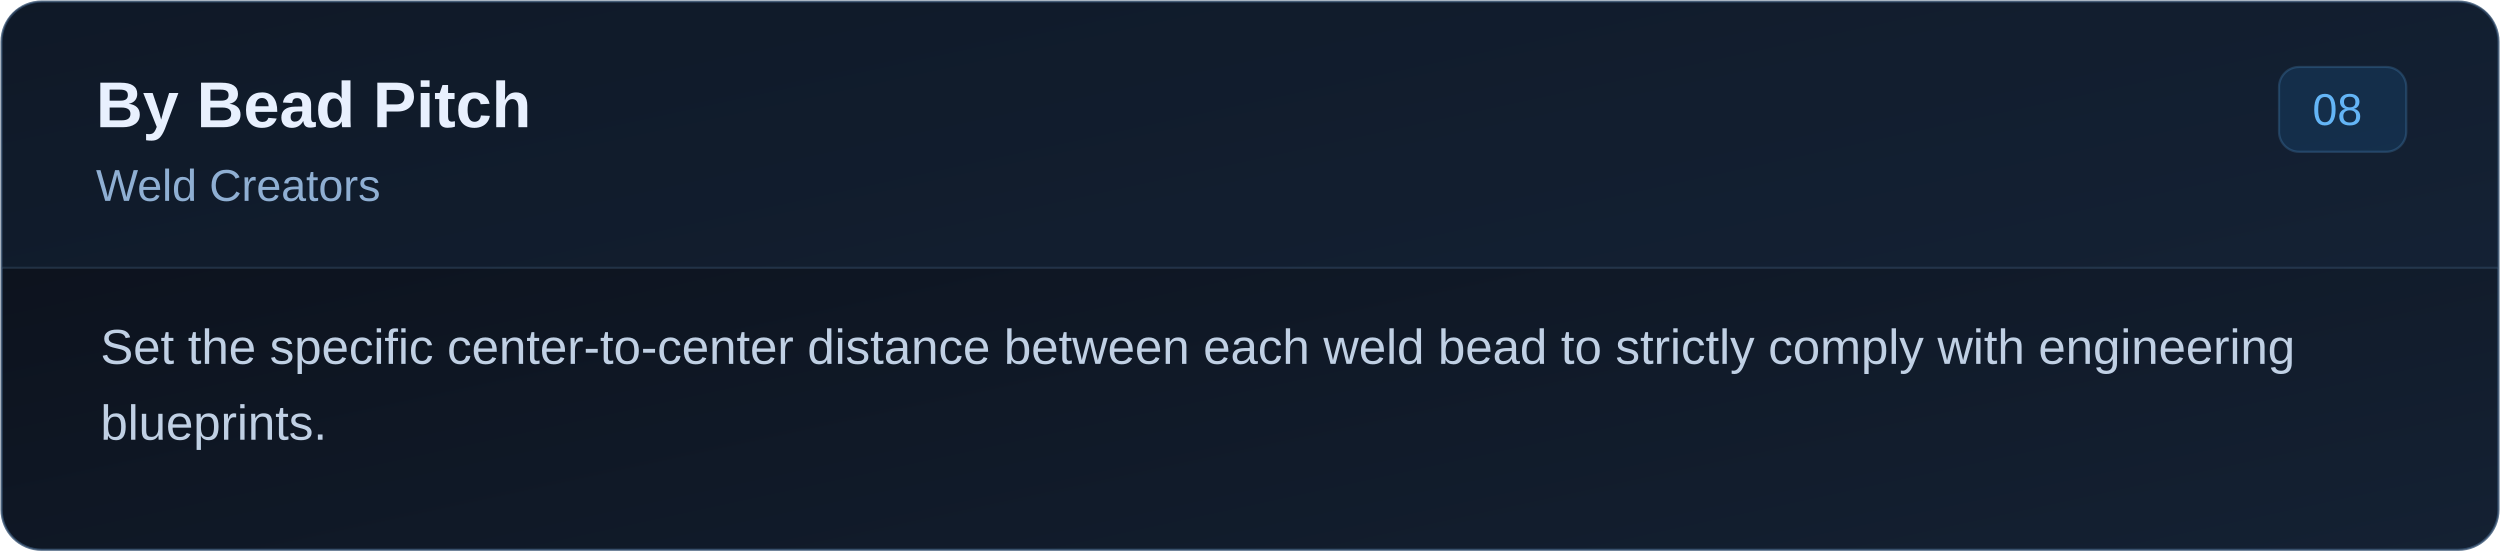
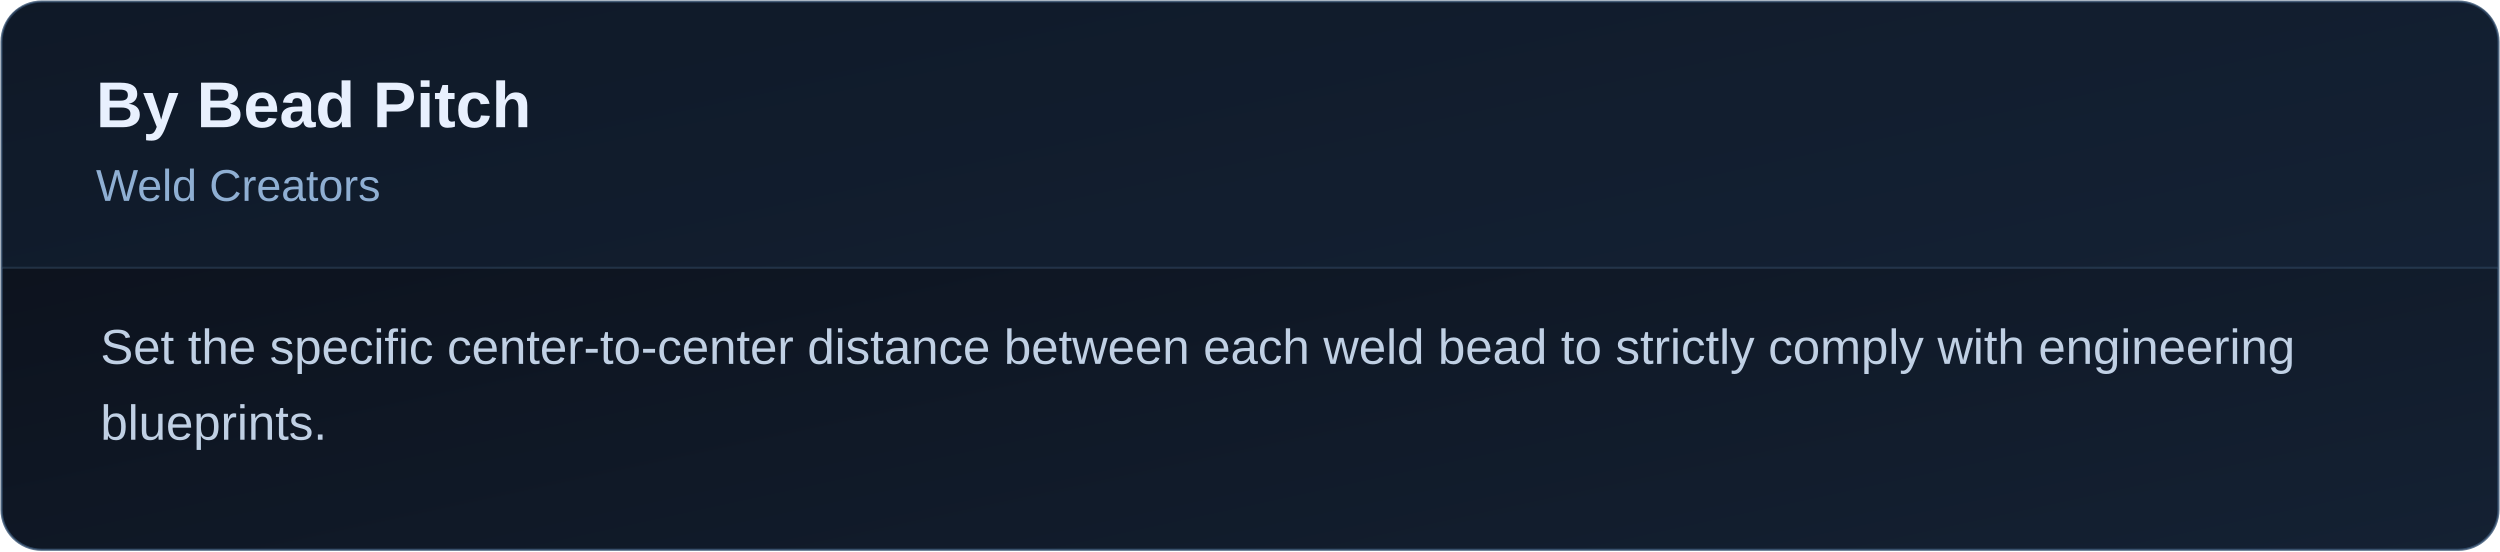
<svg xmlns="http://www.w3.org/2000/svg" width="1120" height="247" viewBox="0 0 1120 247" role="img" aria-labelledby="title description">
  <defs>
    <linearGradient id="panel-bg" x2="1" y2="1">
      <stop stop-color="#0A0E17" />
      <stop offset="1" stop-color="#142133" />
    </linearGradient>
  </defs>
  <rect x=".7" y=".7" width="1118.6" height="245.6" rx="18" fill="url(#panel-bg)" stroke="#365171" stroke-opacity=".8" />
  <path d="M20 1H1100Q1119 1 1119 20V120H1V20Q1 1 20 1" fill="#182A44" fill-opacity=".38" />
-   <rect x="1021" y="30" width="57" height="38" rx="9" fill="#1E88E5" fill-opacity=".14" stroke="#64B5F6" stroke-opacity=".2" />
  <path d="M1 120H1119" stroke="#7CA3D2" stroke-opacity=".16" />
  <text id="titulo" xml:space="preserve" style="white-space:pre" x="43" y="57" fill="#E8F0FE" font-family="Arial, Helvetica, sans-serif" font-size="29" font-weight="700" font-style="normal" letter-spacing="0" text-anchor="start">
    <tspan x="43" y="57" fill="#E8F0FE" font-family="Arial, Helvetica, sans-serif" font-size="29" font-weight="700" font-style="normal" letter-spacing="0" text-anchor="start">By Bead Pitch</tspan>
  </text>
  <text id="subtitulo" xml:space="preserve" style="white-space:pre" x="43" y="90" fill="#8FAFD3" font-family="Arial, Helvetica, sans-serif" font-size="20" font-weight="400" font-style="normal" letter-spacing="0" text-anchor="start">
    <tspan x="43" y="90" fill="#8FAFD3" font-family="Arial, Helvetica, sans-serif" font-size="20" font-weight="400" font-style="normal" letter-spacing="0" text-anchor="start">Weld Creators</tspan>
  </text>
-   <text id="numero" xml:space="preserve" style="white-space:pre" x="1036" y="56" fill="#64B5F6" font-family="Arial, Helvetica, sans-serif" font-size="20" font-weight="400" font-style="normal" letter-spacing="0" text-anchor="start">
-     <tspan x="1036" y="56" fill="#64B5F6" font-family="Arial, Helvetica, sans-serif" font-size="20" font-weight="400" font-style="normal" letter-spacing="0" text-anchor="start">08</tspan>
-   </text>
  <text id="descripcion" xml:space="preserve" style="white-space:pre" x="45" y="163" fill="#C0D0E4" font-family="Arial, Helvetica, sans-serif" font-size="22" font-weight="400" font-style="normal" letter-spacing="0" text-anchor="start">
    <tspan x="45" y="163" fill="#C0D0E4" font-family="Arial, Helvetica, sans-serif" font-size="22" font-weight="400" font-style="normal" letter-spacing="0" text-anchor="start">Set the specific center-to-center distance between each weld bead to strictly comply with engineering</tspan>
    <tspan x="45" y="197" fill="#C0D0E4" font-family="Arial, Helvetica, sans-serif" font-size="22" font-weight="400" font-style="normal" letter-spacing="0" text-anchor="start">blueprints.</tspan>
  </text>
</svg>
